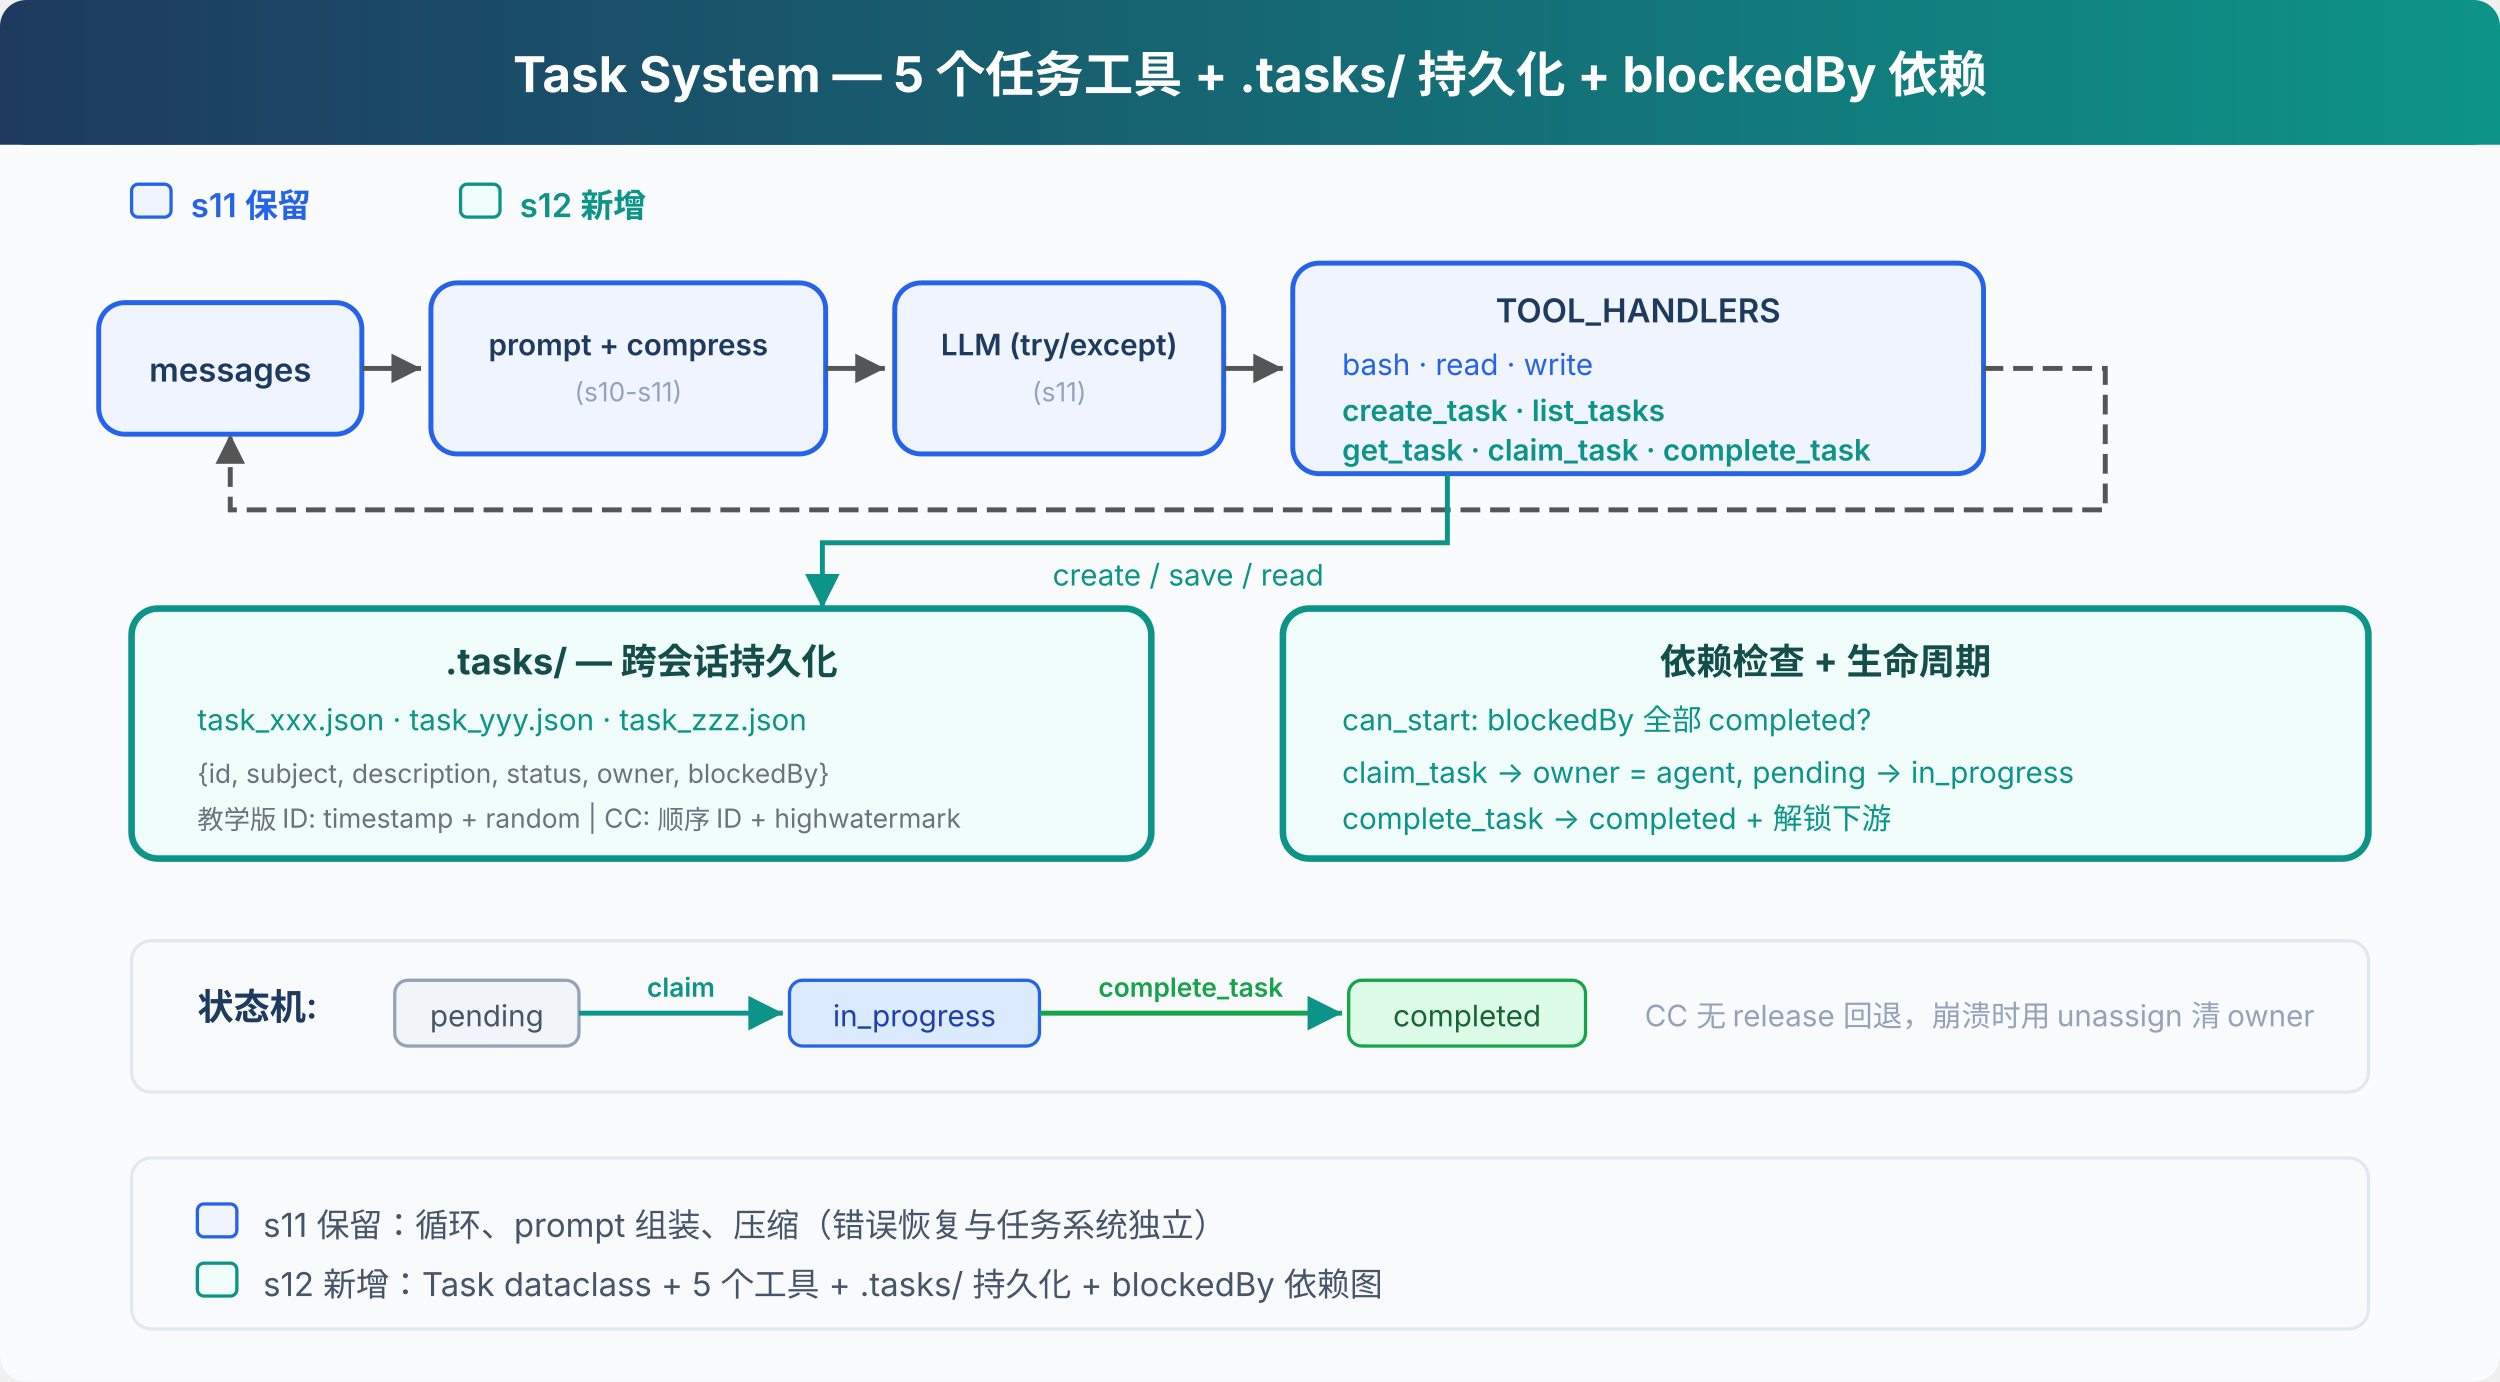
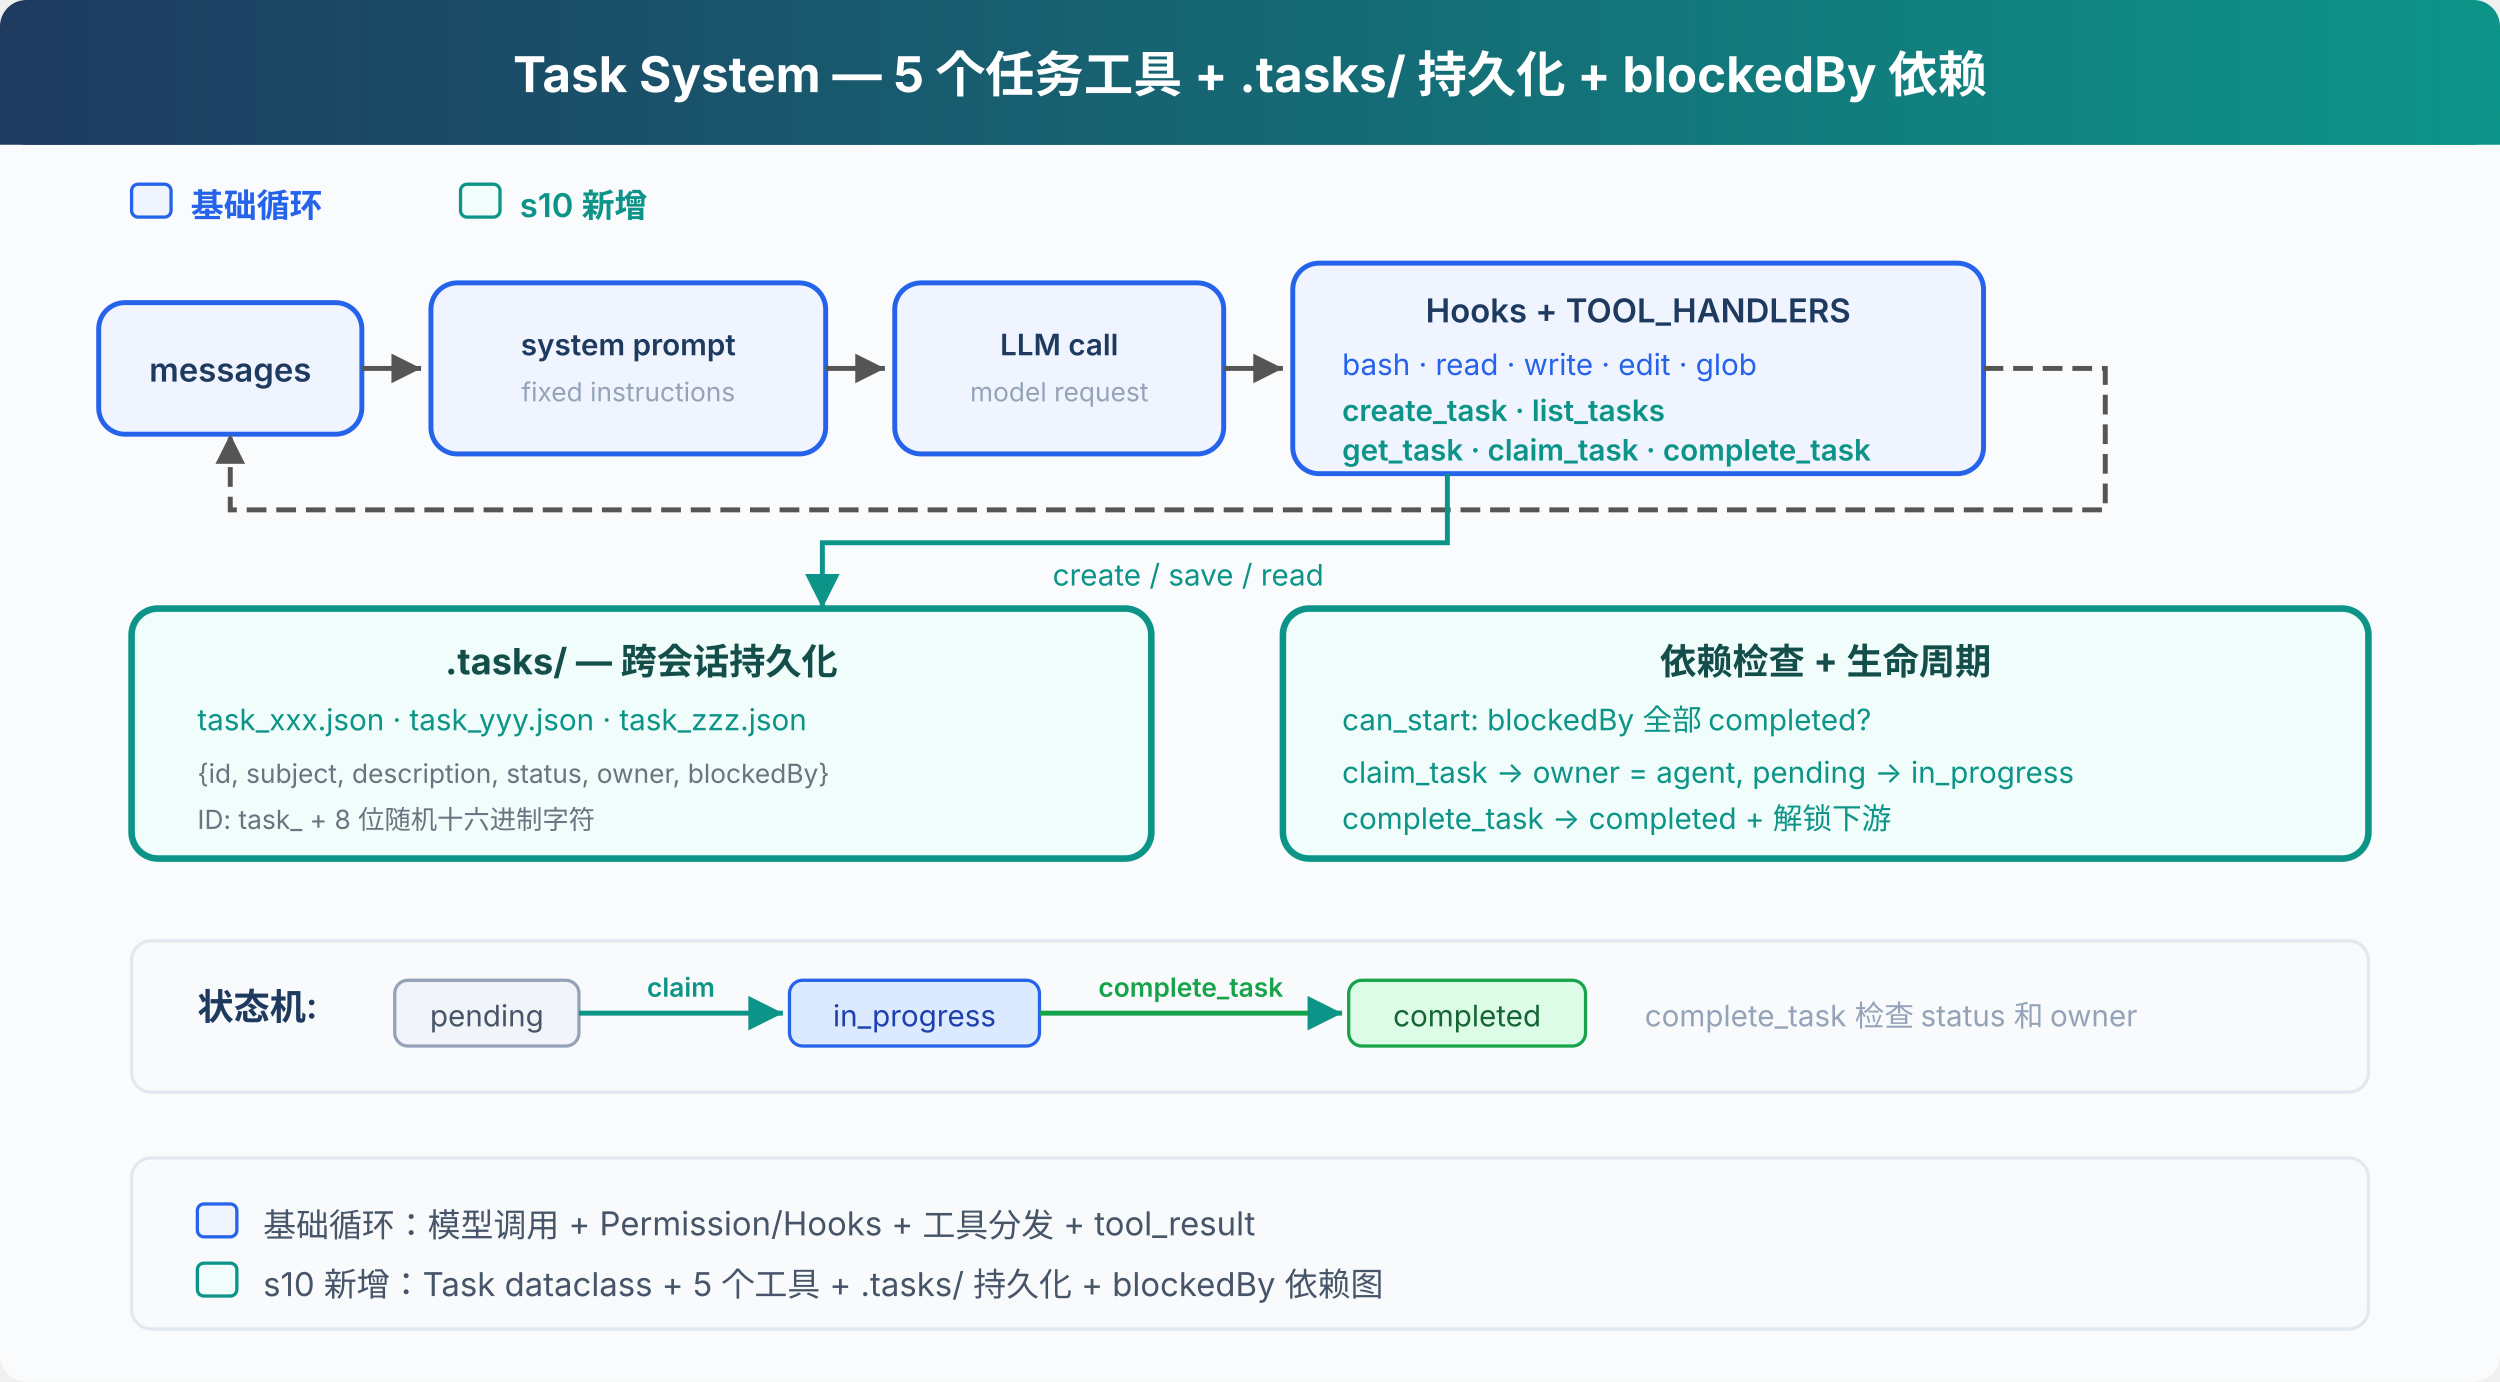
<svg xmlns="http://www.w3.org/2000/svg" viewBox="0 0 760 420" font-family="system-ui, -apple-system, sans-serif">
  <defs>
    <linearGradient id="header" x1="0" y1="0" x2="1" y2="0">
      <stop offset="0%" stop-color="#1e3a5f" />
      <stop offset="100%" stop-color="#0d9488" />
    </linearGradient>
    <marker id="arrow" viewBox="0 0 10 10" refX="10" refY="5" markerWidth="6" markerHeight="6" orient="auto-start-reverse">
      <path d="M 0 0 L 10 5 L 0 10 z" fill="#555" />
    </marker>
    <marker id="arrow-teal" viewBox="0 0 10 10" refX="10" refY="5" markerWidth="7" markerHeight="7" orient="auto-start-reverse">
      <path d="M 0 0 L 10 5 L 0 10 z" fill="#0d9488" />
    </marker>
  </defs>
  <rect width="760" height="420" fill="#fafbfc" rx="8" />
  <rect x="0" y="0" width="760" height="44" fill="url(#header)" rx="8" />
  <rect x="0" y="36" width="760" height="8" fill="url(#header)" />
  <text x="380" y="28" fill="#fff" font-size="15" font-weight="700" text-anchor="middle">Task System — 5 个任务工具 + .tasks/ 持久化 + blockedBy 依赖</text>
  <rect x="40" y="56" width="12" height="10" rx="2" fill="#f0f4ff" stroke="#2563eb" stroke-width="1" />
-   <text x="58" y="66" fill="#2563eb" font-size="10" font-weight="600">s11 保留</text>
+   <text x="58" y="66" fill="#2563eb" font-size="10" font-weight="600">基础循环</text>
  <rect x="140" y="56" width="12" height="10" rx="2" fill="#f0fdfa" stroke="#0d9488" stroke-width="1" />
-   <text x="158" y="66" fill="#0d9488" font-size="10" font-weight="600">s12 新增</text>
+   <text x="158" y="66" fill="#0d9488" font-size="10" font-weight="600">s10 新增</text>
  <rect x="30" y="92" width="80" height="40" rx="8" fill="#f0f4ff" stroke="#2563eb" stroke-width="1.5" />
  <text x="70" y="116" fill="#1e3a5f" font-size="10" font-weight="600" text-anchor="middle">messages</text>
  <line x1="110" y1="112" x2="128" y2="112" stroke="#555" stroke-width="1.5" marker-end="url(#arrow)" />
  <rect x="131" y="86" width="120" height="52" rx="8" fill="#f0f4ff" stroke="#2563eb" stroke-width="1.5" />
-   <text x="191" y="108" fill="#1e3a5f" font-size="9" font-weight="600" text-anchor="middle">prompt + compress</text>
-   <text x="191" y="122" fill="#94a3b8" font-size="8" text-anchor="middle">(s10-s11)</text>
+   <text x="191" y="108" fill="#1e3a5f" font-size="9" font-weight="600" text-anchor="middle">system prompt</text>
+   <text x="191" y="122" fill="#94a3b8" font-size="8" text-anchor="middle">fixed instructions</text>
  <line x1="251" y1="112" x2="269" y2="112" stroke="#555" stroke-width="1.5" marker-end="url(#arrow)" />
  <rect x="272" y="86" width="100" height="52" rx="8" fill="#f0f4ff" stroke="#2563eb" stroke-width="1.5" />
-   <text x="322" y="108" fill="#1e3a5f" font-size="9" font-weight="600" text-anchor="middle">LLM (try/except)</text>
-   <text x="322" y="122" fill="#94a3b8" font-size="8" text-anchor="middle">(s11)</text>
+   <text x="322" y="108" fill="#1e3a5f" font-size="9" font-weight="600" text-anchor="middle">LLM call</text>
+   <text x="322" y="122" fill="#94a3b8" font-size="8" text-anchor="middle">model request</text>
  <line x1="372" y1="112" x2="390" y2="112" stroke="#555" stroke-width="1.5" marker-end="url(#arrow)" />
  <rect x="393" y="80" width="210" height="64" rx="8" fill="#f0f4ff" stroke="#2563eb" stroke-width="1.5" />
-   <text x="498" y="98" fill="#1e3a5f" font-size="10" font-weight="600" text-anchor="middle">TOOL_HANDLERS</text>
-   <text x="408" y="114" fill="#2563eb" font-size="9">bash · read · write</text>
+   <text x="498" y="98" fill="#1e3a5f" font-size="10" font-weight="600" text-anchor="middle">Hooks + TOOL_HANDLERS</text>
+   <text x="408" y="114" fill="#2563eb" font-size="9">bash · read · write · edit · glob</text>
  <text x="408" y="128" fill="#0d9488" font-size="9" font-weight="600">create_task · list_tasks</text>
  <text x="408" y="140" fill="#0d9488" font-size="9" font-weight="600">get_task · claim_task · complete_task</text>
  <path d="M 603 112 L 640 112 L 640 155 L 70 155 L 70 132" fill="none" stroke="#555" stroke-width="1.5" marker-end="url(#arrow)" stroke-dasharray="6,3" />
  <rect x="40" y="185" width="310" height="76" rx="8" fill="#f0fdfa" stroke="#0d9488" stroke-width="2" />
  <text x="195" y="205" fill="#134e4a" font-size="11" font-weight="700" text-anchor="middle">.tasks/ — 跨会话持久化</text>
  <text x="60" y="222" fill="#0d9488" font-size="9">task_xxx.json · task_yyy.json · task_zzz.json</text>
  <text x="60" y="238" fill="#6b7280" font-size="8">{id, subject, description, status, owner, blockedBy}</text>
-   <text x="60" y="252" fill="#6b7280" font-size="8">教学版 ID: timestamp + random | CC: 顺序 ID + highwatermark</text>
+   <text x="60" y="252" fill="#6b7280" font-size="8">ID: task_ + 8 位随机十六进制字符</text>
  <path d="M 440 144 L 440 165 L 250 165 L 250 185" fill="none" stroke="#0d9488" stroke-width="1.5" marker-end="url(#arrow-teal)" />
  <text x="320" y="178" fill="#0d9488" font-size="9">create / save / read</text>
  <rect x="390" y="185" width="330" height="76" rx="8" fill="#f0fdfa" stroke="#0d9488" stroke-width="2" />
  <text x="555" y="205" fill="#134e4a" font-size="11" font-weight="700" text-anchor="middle">依赖检查 + 生命周期</text>
  <text x="408" y="222" fill="#0d9488" font-size="9">can_start: blockedBy 全部 completed?</text>
  <text x="408" y="238" fill="#0d9488" font-size="9">claim_task → owner = agent, pending → in_progress</text>
  <text x="408" y="252" fill="#0d9488" font-size="9">complete_task → completed + 解锁下游</text>
  <rect x="40" y="286" width="680" height="46" rx="6" fill="#f8fafc" stroke="#e2e8f0" stroke-width="1" />
  <text x="60" y="310" fill="#1e3a5f" font-size="11" font-weight="600">状态机:</text>
  <rect x="120" y="298" width="56" height="20" rx="4" fill="#f1f5f9" stroke="#94a3b8" stroke-width="1" />
  <text x="148" y="312" fill="#475569" font-size="9" text-anchor="middle">pending</text>
  <line x1="176" y1="308" x2="238" y2="308" stroke="#0d9488" stroke-width="1.5" marker-end="url(#arrow-teal)" />
  <text x="207" y="303" fill="#0d9488" font-size="8" font-weight="600" text-anchor="middle">claim</text>
  <rect x="240" y="298" width="76" height="20" rx="4" fill="#dbeafe" stroke="#2563eb" stroke-width="1" />
  <text x="278" y="312" fill="#1e40af" font-size="9" text-anchor="middle">in_progress</text>
  <line x1="316" y1="308" x2="408" y2="308" stroke="#16a34a" stroke-width="1.5" marker-end="url(#arrow-teal)" />
  <text x="362" y="303" fill="#16a34a" font-size="8" font-weight="600" text-anchor="middle">complete_task</text>
  <rect x="410" y="298" width="72" height="20" rx="4" fill="#dcfce7" stroke="#16a34a" stroke-width="1" />
  <text x="446" y="312" fill="#166534" font-size="9" text-anchor="middle">completed</text>
-   <text x="500" y="312" fill="#94a3b8" font-size="9">CC 无 release 回退，崩溃时用 unassign 清 owner</text>
+   <text x="500" y="312" fill="#94a3b8" font-size="9">complete_task 检查 status 和 owner</text>
  <rect x="40" y="352" width="680" height="52" rx="6" fill="#f8fafc" stroke="#e2e8f0" stroke-width="1" />
  <rect x="60" y="366" width="12" height="10" rx="2" fill="#f0f4ff" stroke="#2563eb" stroke-width="1" />
-   <text x="80" y="376" fill="#475569" font-size="10">s11 保留：循环、prompt 组装、压缩（错误恢复与任务系统独立）</text>
+   <text x="80" y="376" fill="#475569" font-size="10">基础循环：模型调用 + Permission/Hooks + 工具分发 + tool_result</text>
  <rect x="60" y="384" width="12" height="10" rx="2" fill="#f0fdfa" stroke="#0d9488" stroke-width="1" />
-   <text x="80" y="394" fill="#475569" font-size="10">s12 新增：Task dataclass + 5 个工具 + .tasks/ 持久化 + blockedBy 依赖图</text>
+   <text x="80" y="394" fill="#475569" font-size="10">s10 新增：Task dataclass + 5 个工具 + .tasks/ 持久化 + blockedBy 依赖图</text>
</svg>
